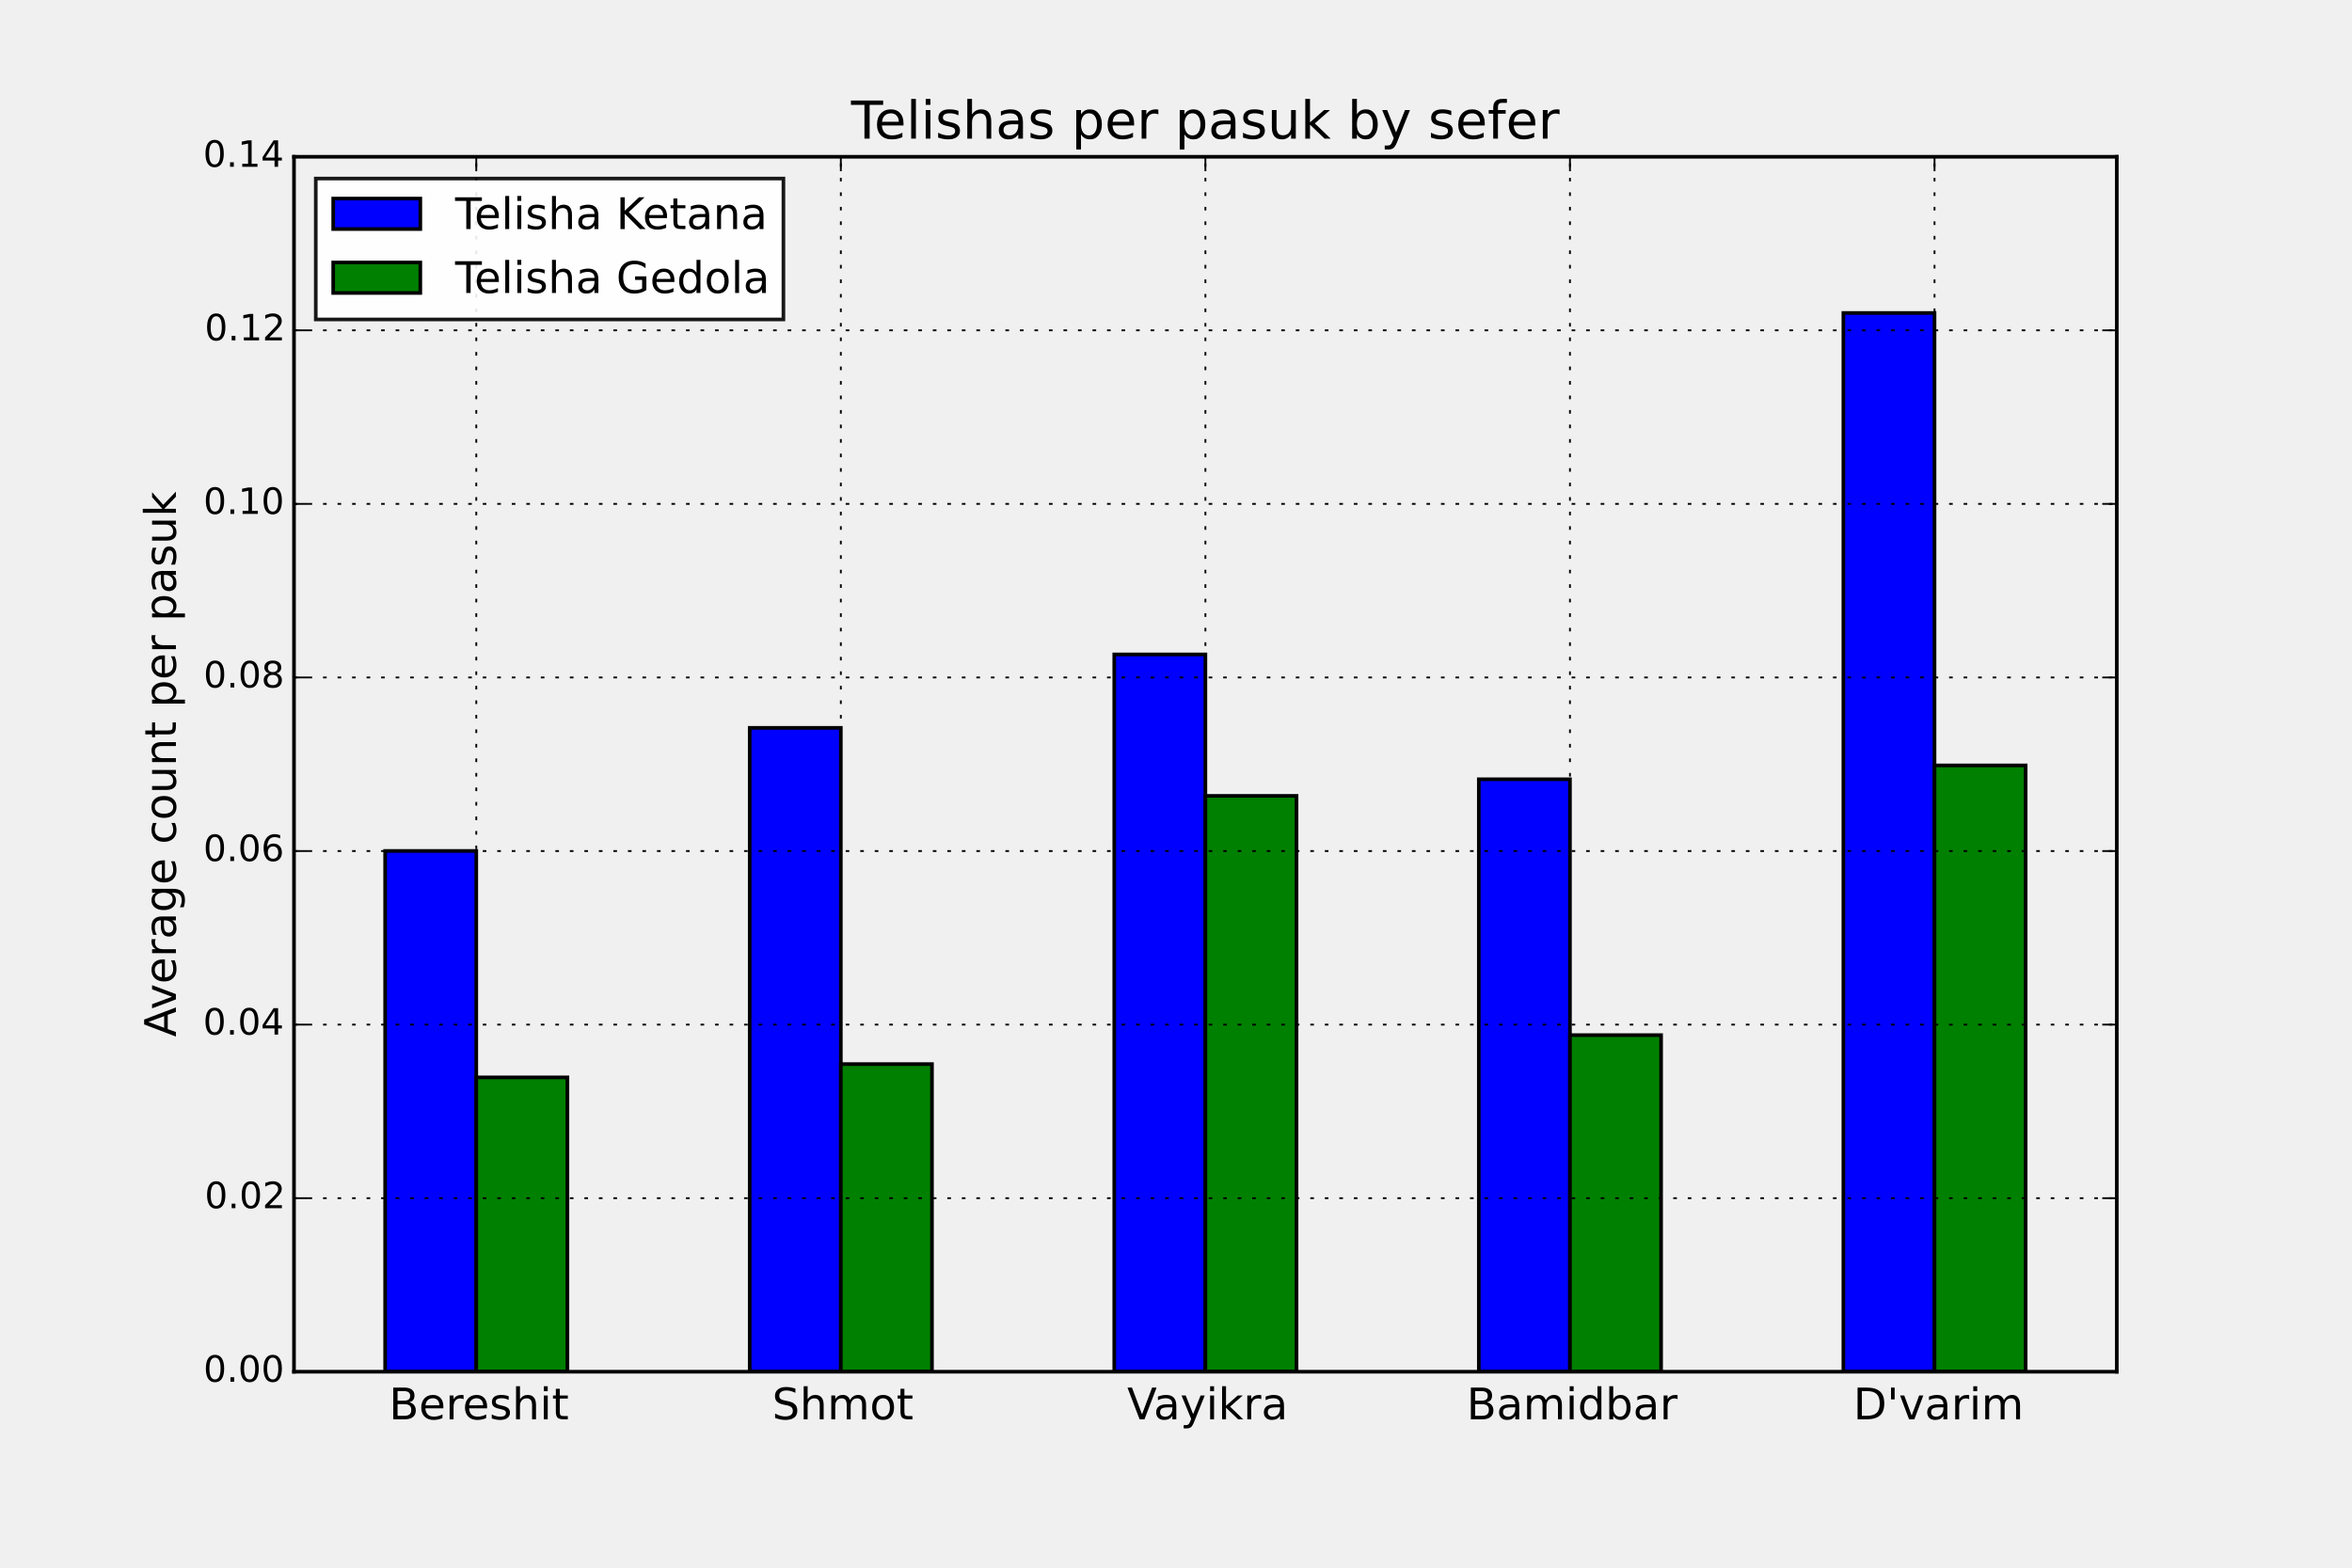
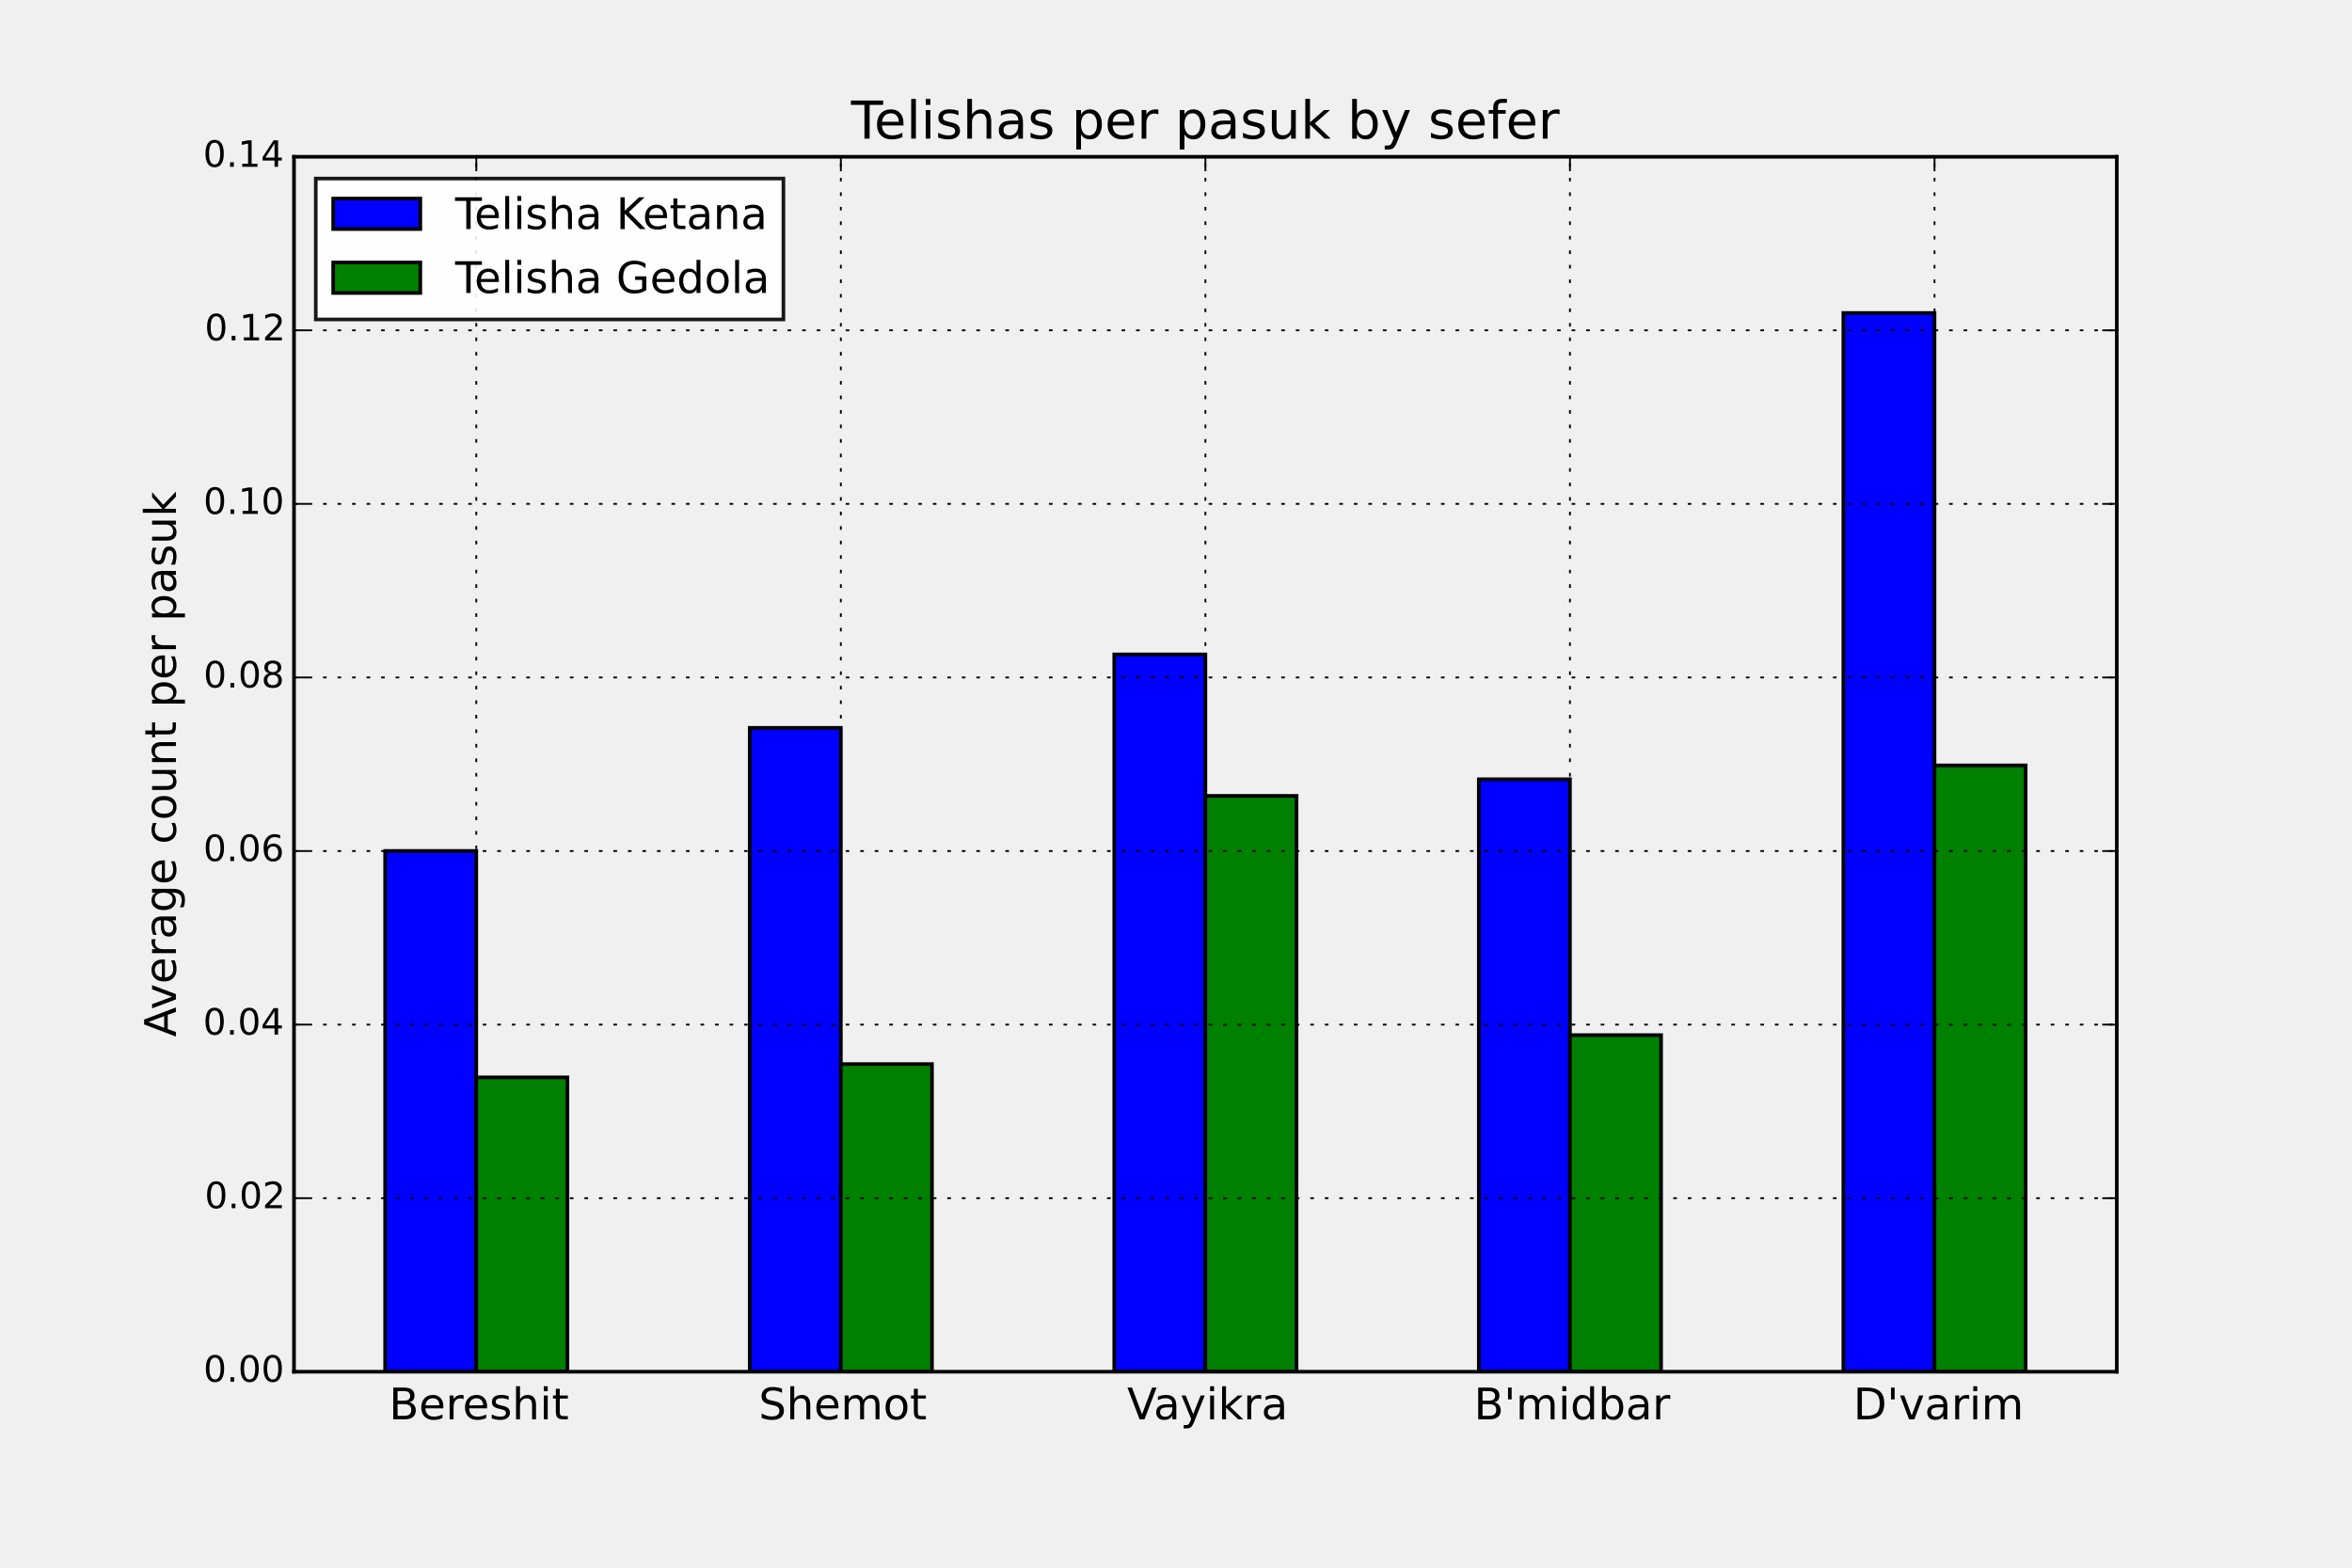
<svg xmlns="http://www.w3.org/2000/svg" xmlns:xlink="http://www.w3.org/1999/xlink" height="432pt" version="1.1" viewBox="0 0 648 432" width="648pt">
  <defs>
    <style type="text/css">
*{stroke-linecap:butt;stroke-linejoin:round;}
  </style>
  </defs>
  <g id="figure_1">
    <g id="patch_1">
      <path d=" M0 432 L648 432 L648 0 L0 0 L0 432" style="fill:none;" />
    </g>
    <g id="axes_1">
      <g id="patch_2">
        <path d=" M81 378 L583.2 378 L583.2 43.2 L81 43.2 L81 378" style="fill:none;" />
      </g>
      <g id="patch_3">
        <path clip-path="url(#p6858f96ca6)" d=" M106.11 378 L131.22 378 L131.22 234.483 L106.11 234.483 z " style="fill:#0000ff;stroke:#000000;stroke-linejoin:miter;" />
      </g>
      <g id="patch_4">
        <path clip-path="url(#p6858f96ca6)" d=" M206.55 378 L231.66 378 L231.66 200.565 L206.55 200.565 z " style="fill:#0000ff;stroke:#000000;stroke-linejoin:miter;" />
      </g>
      <g id="patch_5">
        <path clip-path="url(#p6858f96ca6)" d=" M306.99 378 L332.1 378 L332.1 180.338 L306.99 180.338 z " style="fill:#0000ff;stroke:#000000;stroke-linejoin:miter;" />
      </g>
      <g id="patch_6">
        <path clip-path="url(#p6858f96ca6)" d=" M407.43 378 L432.54 378 L432.54 214.737 L407.43 214.737 z " style="fill:#0000ff;stroke:#000000;stroke-linejoin:miter;" />
      </g>
      <g id="patch_7">
        <path clip-path="url(#p6858f96ca6)" d=" M507.87 378 L532.98 378 L532.98 86.241 L507.87 86.241 z " style="fill:#0000ff;stroke:#000000;stroke-linejoin:miter;" />
      </g>
      <g id="patch_8">
        <path clip-path="url(#p6858f96ca6)" d=" M131.22 378 L156.33 378 L156.33 296.882 L131.22 296.882 z " style="fill:#008000;stroke:#000000;stroke-linejoin:miter;" />
      </g>
      <g id="patch_9">
        <path clip-path="url(#p6858f96ca6)" d=" M231.66 378 L256.77 378 L256.77 293.226 L231.66 293.226 z " style="fill:#008000;stroke:#000000;stroke-linejoin:miter;" />
      </g>
      <g id="patch_10">
        <path clip-path="url(#p6858f96ca6)" d=" M332.1 378 L357.21 378 L357.21 219.314 L332.1 219.314 z " style="fill:#008000;stroke:#000000;stroke-linejoin:miter;" />
      </g>
      <g id="patch_11">
        <path clip-path="url(#p6858f96ca6)" d=" M432.54 378 L457.65 378 L457.65 285.237 L432.54 285.237 z " style="fill:#008000;stroke:#000000;stroke-linejoin:miter;" />
      </g>
      <g id="patch_12">
        <path clip-path="url(#p6858f96ca6)" d=" M532.98 378 L558.09 378 L558.09 210.924 L532.98 210.924 z " style="fill:#008000;stroke:#000000;stroke-linejoin:miter;" />
      </g>
      <g id="patch_13">
        <path d=" M81 43.2 L583.2 43.2" style="fill:none;stroke:#000000;stroke-linecap:square;stroke-linejoin:miter;" />
      </g>
      <g id="patch_14">
        <path d=" M583.2 378 L583.2 43.2" style="fill:none;stroke:#000000;stroke-linecap:square;stroke-linejoin:miter;" />
      </g>
      <g id="patch_15">
        <path d=" M81 378 L583.2 378" style="fill:none;stroke:#000000;stroke-linecap:square;stroke-linejoin:miter;" />
      </g>
      <g id="patch_16">
        <path d=" M81 378 L81 43.2" style="fill:none;stroke:#000000;stroke-linecap:square;stroke-linejoin:miter;" />
      </g>
      <g id="matplotlib.axis_1">
        <g id="xtick_1">
          <g id="line2d_1">
            <path clip-path="url(#p6858f96ca6)" d=" M131.22 378 L131.22 43.2" style="fill:none;stroke:#000000;stroke-dasharray:1,3;stroke-dashoffset:0.0;stroke-width:0.5;" />
          </g>
          <g id="line2d_2">
            <defs>
              <path d=" M0 0 L0 -4" id="m93b0483c22" style="stroke:#000000;stroke-width:0.5;" />
            </defs>
            <g>
              <use style="stroke:#000000;stroke-width:0.5;" x="131.22" xlink:href="#m93b0483c22" y="378.0" />
            </g>
          </g>
          <g id="line2d_3">
            <defs>
              <path d=" M0 0 L0 4" id="m741efc42ff" style="stroke:#000000;stroke-width:0.5;" />
            </defs>
            <g>
              <use style="stroke:#000000;stroke-width:0.5;" x="131.22" xlink:href="#m741efc42ff" y="43.2" />
            </g>
          </g>
          <g id="text_1">
            <defs>
              <path d=" M9.422 54.688 L18.406 54.688 L18.406 0 L9.422 0 z  M9.422 75.984 L18.406 75.984 L18.406 64.594 L9.422 64.594 z " id="BitstreamVeraSans-Roman-69" />
              <path d=" M54.891 33.016 L54.891 0 L45.906 0 L45.906 32.719 Q45.906 40.484 42.875 44.328 Q39.844 48.188 33.797 48.188 Q26.516 48.188 22.312 43.547 Q18.109 38.922 18.109 30.906 L18.109 0 L9.078 0 L9.078 75.984 L18.109 75.984 L18.109 46.188 Q21.344 51.125 25.703 53.562 Q30.078 56 35.797 56 Q45.219 56 50.047 50.172 Q54.891 44.344 54.891 33.016" id="BitstreamVeraSans-Roman-68" />
              <path d=" M56.203 29.594 L56.203 25.203 L14.891 25.203 Q15.484 15.922 20.484 11.062 Q25.484 6.203 34.422 6.203 Q39.594 6.203 44.453 7.469 Q49.312 8.734 54.109 11.281 L54.109 2.781 Q49.266 0.734 44.188 -0.344 Q39.109 -1.422 33.891 -1.422 Q20.797 -1.422 13.156 6.188 Q5.516 13.812 5.516 26.812 Q5.516 40.234 12.766 48.109 Q20.016 56 32.328 56 Q43.359 56 49.781 48.891 Q56.203 41.797 56.203 29.594 M47.219 32.234 Q47.125 39.594 43.094 43.984 Q39.062 48.391 32.422 48.391 Q24.906 48.391 20.391 44.141 Q15.875 39.891 15.188 32.172 z " id="BitstreamVeraSans-Roman-65" />
              <path d=" M18.312 70.219 L18.312 54.688 L36.812 54.688 L36.812 47.703 L18.312 47.703 L18.312 18.016 Q18.312 11.328 20.141 9.422 Q21.969 7.516 27.594 7.516 L36.812 7.516 L36.812 0 L27.594 0 Q17.188 0 13.234 3.875 Q9.281 7.766 9.281 18.016 L9.281 47.703 L2.688 47.703 L2.688 54.688 L9.281 54.688 L9.281 70.219 z " id="BitstreamVeraSans-Roman-74" />
              <path d=" M41.109 46.297 Q39.594 47.172 37.812 47.578 Q36.031 48 33.891 48 Q26.266 48 22.188 43.047 Q18.109 38.094 18.109 28.812 L18.109 0 L9.078 0 L9.078 54.688 L18.109 54.688 L18.109 46.188 Q20.953 51.172 25.484 53.578 Q30.031 56 36.531 56 Q37.453 56 38.578 55.875 Q39.703 55.766 41.062 55.516 z " id="BitstreamVeraSans-Roman-72" />
              <path d=" M44.281 53.078 L44.281 44.578 Q40.484 46.531 36.375 47.5 Q32.281 48.484 27.875 48.484 Q21.188 48.484 17.844 46.438 Q14.5 44.391 14.5 40.281 Q14.5 37.156 16.891 35.375 Q19.281 33.594 26.516 31.984 L29.594 31.297 Q39.156 29.25 43.188 25.516 Q47.219 21.781 47.219 15.094 Q47.219 7.469 41.188 3.016 Q35.156 -1.422 24.609 -1.422 Q20.219 -1.422 15.453 -0.562 Q10.688 0.297 5.422 2 L5.422 11.281 Q10.406 8.688 15.234 7.391 Q20.062 6.109 24.812 6.109 Q31.156 6.109 34.562 8.281 Q37.984 10.453 37.984 14.406 Q37.984 18.062 35.516 20.016 Q33.062 21.969 24.703 23.781 L21.578 24.516 Q13.234 26.266 9.516 29.906 Q5.812 33.547 5.812 39.891 Q5.812 47.609 11.281 51.797 Q16.75 56 26.812 56 Q31.781 56 36.172 55.266 Q40.578 54.547 44.281 53.078" id="BitstreamVeraSans-Roman-73" />
              <path d=" M19.672 34.812 L19.672 8.109 L35.5 8.109 Q43.453 8.109 47.281 11.406 Q51.125 14.703 51.125 21.484 Q51.125 28.328 47.281 31.562 Q43.453 34.812 35.5 34.812 z  M19.672 64.797 L19.672 42.828 L34.281 42.828 Q41.5 42.828 45.031 45.531 Q48.578 48.25 48.578 53.812 Q48.578 59.328 45.031 62.062 Q41.5 64.797 34.281 64.797 z  M9.812 72.906 L35.016 72.906 Q46.297 72.906 52.391 68.219 Q58.5 63.531 58.5 54.891 Q58.5 48.188 55.375 44.234 Q52.25 40.281 46.188 39.312 Q53.469 37.75 57.5 32.781 Q61.531 27.828 61.531 20.406 Q61.531 10.641 54.891 5.312 Q48.25 0 35.984 0 L9.812 0 z " id="BitstreamVeraSans-Roman-42" />
            </defs>
            <g transform="translate(107.1731 391.1181)scale(0.12 -0.12)">
              <use xlink:href="#BitstreamVeraSans-Roman-42" />
              <use x="68.604" xlink:href="#BitstreamVeraSans-Roman-65" />
              <use x="130.127" xlink:href="#BitstreamVeraSans-Roman-72" />
              <use x="168.99" xlink:href="#BitstreamVeraSans-Roman-65" />
              <use x="230.514" xlink:href="#BitstreamVeraSans-Roman-73" />
              <use x="282.613" xlink:href="#BitstreamVeraSans-Roman-68" />
              <use x="345.992" xlink:href="#BitstreamVeraSans-Roman-69" />
              <use x="373.775" xlink:href="#BitstreamVeraSans-Roman-74" />
            </g>
          </g>
        </g>
        <g id="xtick_2">
          <g id="line2d_4">
            <path clip-path="url(#p6858f96ca6)" d=" M231.66 378 L231.66 43.2" style="fill:none;stroke:#000000;stroke-dasharray:1,3;stroke-dashoffset:0.0;stroke-width:0.5;" />
          </g>
          <g id="line2d_5">
            <g>
              <use style="stroke:#000000;stroke-width:0.5;" x="231.66" xlink:href="#m93b0483c22" y="378.0" />
            </g>
          </g>
          <g id="line2d_6">
            <g>
              <use style="stroke:#000000;stroke-width:0.5;" x="231.66" xlink:href="#m741efc42ff" y="43.2" />
            </g>
          </g>
          <g id="text_2">
            <defs>
              <path d=" M52 44.188 Q55.375 50.25 60.062 53.125 Q64.75 56 71.094 56 Q79.641 56 84.281 50.016 Q88.922 44.047 88.922 33.016 L88.922 0 L79.891 0 L79.891 32.719 Q79.891 40.578 77.094 44.375 Q74.312 48.188 68.609 48.188 Q61.625 48.188 57.562 43.547 Q53.516 38.922 53.516 30.906 L53.516 0 L44.484 0 L44.484 32.719 Q44.484 40.625 41.703 44.406 Q38.922 48.188 33.109 48.188 Q26.219 48.188 22.156 43.531 Q18.109 38.875 18.109 30.906 L18.109 0 L9.078 0 L9.078 54.688 L18.109 54.688 L18.109 46.188 Q21.188 51.219 25.484 53.609 Q29.781 56 35.688 56 Q41.656 56 45.828 52.969 Q50 49.953 52 44.188" id="BitstreamVeraSans-Roman-6d" />
              <path d=" M53.516 70.516 L53.516 60.891 Q47.906 63.578 42.922 64.891 Q37.938 66.219 33.297 66.219 Q25.25 66.219 20.875 63.094 Q16.5 59.969 16.5 54.203 Q16.5 49.359 19.406 46.891 Q22.312 44.438 30.422 42.922 L36.375 41.703 Q47.406 39.594 52.656 34.297 Q57.906 29 57.906 20.125 Q57.906 9.516 50.797 4.047 Q43.703 -1.422 29.984 -1.422 Q24.812 -1.422 18.969 -0.25 Q13.141 0.922 6.891 3.219 L6.891 13.375 Q12.891 10.016 18.656 8.297 Q24.422 6.594 29.984 6.594 Q38.422 6.594 43.016 9.906 Q47.609 13.234 47.609 19.391 Q47.609 24.75 44.312 27.781 Q41.016 30.812 33.5 32.328 L27.484 33.5 Q16.453 35.688 11.516 40.375 Q6.594 45.062 6.594 53.422 Q6.594 63.094 13.406 68.656 Q20.219 74.219 32.172 74.219 Q37.312 74.219 42.625 73.281 Q47.953 72.359 53.516 70.516" id="BitstreamVeraSans-Roman-53" />
              <path d=" M30.609 48.391 Q23.391 48.391 19.188 42.75 Q14.984 37.109 14.984 27.297 Q14.984 17.484 19.156 11.844 Q23.344 6.203 30.609 6.203 Q37.797 6.203 41.984 11.859 Q46.188 17.531 46.188 27.297 Q46.188 37.016 41.984 42.703 Q37.797 48.391 30.609 48.391 M30.609 56 Q42.328 56 49.016 48.375 Q55.719 40.766 55.719 27.297 Q55.719 13.875 49.016 6.219 Q42.328 -1.422 30.609 -1.422 Q18.844 -1.422 12.172 6.219 Q5.516 13.875 5.516 27.297 Q5.516 40.766 12.172 48.375 Q18.844 56 30.609 56" id="BitstreamVeraSans-Roman-6f" />
            </defs>
-             <g transform="translate(212.7197 391.1181)scale(0.12 -0.12)">
+             <g transform="translate(209.0278 391.1181)scale(0.12 -0.12)">
              <use xlink:href="#BitstreamVeraSans-Roman-53" />
              <use x="63.477" xlink:href="#BitstreamVeraSans-Roman-68" />
-               <use x="126.855" xlink:href="#BitstreamVeraSans-Roman-6d" />
-               <use x="224.268" xlink:href="#BitstreamVeraSans-Roman-6f" />
-               <use x="285.449" xlink:href="#BitstreamVeraSans-Roman-74" />
+               <use x="126.855" xlink:href="#BitstreamVeraSans-Roman-65" />
+               <use x="188.379" xlink:href="#BitstreamVeraSans-Roman-6d" />
+               <use x="285.791" xlink:href="#BitstreamVeraSans-Roman-6f" />
+               <use x="346.973" xlink:href="#BitstreamVeraSans-Roman-74" />
            </g>
          </g>
        </g>
        <g id="xtick_3">
          <g id="line2d_7">
            <path clip-path="url(#p6858f96ca6)" d=" M332.1 378 L332.1 43.2" style="fill:none;stroke:#000000;stroke-dasharray:1,3;stroke-dashoffset:0.0;stroke-width:0.5;" />
          </g>
          <g id="line2d_8">
            <g>
              <use style="stroke:#000000;stroke-width:0.5;" x="332.1" xlink:href="#m93b0483c22" y="378.0" />
            </g>
          </g>
          <g id="line2d_9">
            <g>
              <use style="stroke:#000000;stroke-width:0.5;" x="332.1" xlink:href="#m741efc42ff" y="43.2" />
            </g>
          </g>
          <g id="text_3">
            <defs>
              <path d=" M9.078 75.984 L18.109 75.984 L18.109 31.109 L44.922 54.688 L56.391 54.688 L27.391 29.109 L57.625 0 L45.906 0 L18.109 26.703 L18.109 0 L9.078 0 z " id="BitstreamVeraSans-Roman-6b" />
              <path d=" M34.281 27.484 Q23.391 27.484 19.188 25 Q14.984 22.516 14.984 16.5 Q14.984 11.719 18.141 8.906 Q21.297 6.109 26.703 6.109 Q34.188 6.109 38.703 11.406 Q43.219 16.703 43.219 25.484 L43.219 27.484 z  M52.203 31.203 L52.203 0 L43.219 0 L43.219 8.297 Q40.141 3.328 35.547 0.953 Q30.953 -1.422 24.312 -1.422 Q15.922 -1.422 10.953 3.297 Q6 8.016 6 15.922 Q6 25.141 12.172 29.828 Q18.359 34.516 30.609 34.516 L43.219 34.516 L43.219 35.406 Q43.219 41.609 39.141 45 Q35.062 48.391 27.688 48.391 Q23 48.391 18.547 47.266 Q14.109 46.141 10.016 43.891 L10.016 52.203 Q14.938 54.109 19.578 55.047 Q24.219 56 28.609 56 Q40.484 56 46.344 49.844 Q52.203 43.703 52.203 31.203" id="BitstreamVeraSans-Roman-61" />
              <path d=" M28.609 0 L0.781 72.906 L11.078 72.906 L34.188 11.531 L57.328 72.906 L67.578 72.906 L39.797 0 z " id="BitstreamVeraSans-Roman-56" />
              <path d=" M32.172 -5.078 Q28.375 -14.844 24.75 -17.812 Q21.141 -20.797 15.094 -20.797 L7.906 -20.797 L7.906 -13.281 L13.188 -13.281 Q16.891 -13.281 18.938 -11.516 Q21 -9.766 23.484 -3.219 L25.094 0.875 L2.984 54.688 L12.5 54.688 L29.594 11.922 L46.688 54.688 L56.203 54.688 z " id="BitstreamVeraSans-Roman-79" />
            </defs>
            <g transform="translate(310.5394 391.1181)scale(0.12 -0.12)">
              <use xlink:href="#BitstreamVeraSans-Roman-56" />
              <use x="60.658" xlink:href="#BitstreamVeraSans-Roman-61" />
              <use x="121.938" xlink:href="#BitstreamVeraSans-Roman-79" />
              <use x="181.117" xlink:href="#BitstreamVeraSans-Roman-69" />
              <use x="208.9" xlink:href="#BitstreamVeraSans-Roman-6b" />
              <use x="266.811" xlink:href="#BitstreamVeraSans-Roman-72" />
              <use x="307.924" xlink:href="#BitstreamVeraSans-Roman-61" />
            </g>
          </g>
        </g>
        <g id="xtick_4">
          <g id="line2d_10">
            <path clip-path="url(#p6858f96ca6)" d=" M432.54 378 L432.54 43.2" style="fill:none;stroke:#000000;stroke-dasharray:1,3;stroke-dashoffset:0.0;stroke-width:0.5;" />
          </g>
          <g id="line2d_11">
            <g>
              <use style="stroke:#000000;stroke-width:0.5;" x="432.54" xlink:href="#m93b0483c22" y="378.0" />
            </g>
          </g>
          <g id="line2d_12">
            <g>
              <use style="stroke:#000000;stroke-width:0.5;" x="432.54" xlink:href="#m741efc42ff" y="43.2" />
            </g>
          </g>
          <g id="text_4">
            <defs>
              <path d=" M45.406 46.391 L45.406 75.984 L54.391 75.984 L54.391 0 L45.406 0 L45.406 8.203 Q42.578 3.328 38.25 0.953 Q33.938 -1.422 27.875 -1.422 Q17.969 -1.422 11.734 6.484 Q5.516 14.406 5.516 27.297 Q5.516 40.188 11.734 48.094 Q17.969 56 27.875 56 Q33.938 56 38.25 53.625 Q42.578 51.266 45.406 46.391 M14.797 27.297 Q14.797 17.391 18.875 11.75 Q22.953 6.109 30.078 6.109 Q37.203 6.109 41.297 11.75 Q45.406 17.391 45.406 27.297 Q45.406 37.203 41.297 42.844 Q37.203 48.484 30.078 48.484 Q22.953 48.484 18.875 42.844 Q14.797 37.203 14.797 27.297" id="BitstreamVeraSans-Roman-64" />
+               <path d=" M17.922 72.906 L17.922 45.797 L9.625 45.797 L9.625 72.906 z " id="BitstreamVeraSans-Roman-27" />
              <path d=" M48.688 27.297 Q48.688 37.203 44.609 42.844 Q40.531 48.484 33.406 48.484 Q26.266 48.484 22.188 42.844 Q18.109 37.203 18.109 27.297 Q18.109 17.391 22.188 11.75 Q26.266 6.109 33.406 6.109 Q40.531 6.109 44.609 11.75 Q48.688 17.391 48.688 27.297 M18.109 46.391 Q20.953 51.266 25.266 53.625 Q29.594 56 35.594 56 Q45.562 56 51.781 48.094 Q58.016 40.188 58.016 27.297 Q58.016 14.406 51.781 6.484 Q45.562 -1.422 35.594 -1.422 Q29.594 -1.422 25.266 0.953 Q20.953 3.328 18.109 8.203 L18.109 0 L9.078 0 L9.078 75.984 L18.109 75.984 z " id="BitstreamVeraSans-Roman-62" />
            </defs>
-             <g transform="translate(404.0625 391.1181)scale(0.12 -0.12)">
+             <g transform="translate(406.0903 391.1181)scale(0.12 -0.12)">
              <use xlink:href="#BitstreamVeraSans-Roman-42" />
-               <use x="68.604" xlink:href="#BitstreamVeraSans-Roman-61" />
-               <use x="129.883" xlink:href="#BitstreamVeraSans-Roman-6d" />
-               <use x="227.295" xlink:href="#BitstreamVeraSans-Roman-69" />
-               <use x="255.078" xlink:href="#BitstreamVeraSans-Roman-64" />
-               <use x="318.555" xlink:href="#BitstreamVeraSans-Roman-62" />
-               <use x="382.031" xlink:href="#BitstreamVeraSans-Roman-61" />
-               <use x="443.311" xlink:href="#BitstreamVeraSans-Roman-72" />
+               <use x="68.604" xlink:href="#BitstreamVeraSans-Roman-27" />
+               <use x="96.094" xlink:href="#BitstreamVeraSans-Roman-6d" />
+               <use x="193.506" xlink:href="#BitstreamVeraSans-Roman-69" />
+               <use x="221.289" xlink:href="#BitstreamVeraSans-Roman-64" />
+               <use x="284.766" xlink:href="#BitstreamVeraSans-Roman-62" />
+               <use x="348.242" xlink:href="#BitstreamVeraSans-Roman-61" />
+               <use x="409.521" xlink:href="#BitstreamVeraSans-Roman-72" />
            </g>
          </g>
        </g>
        <g id="xtick_5">
          <g id="line2d_13">
            <path clip-path="url(#p6858f96ca6)" d=" M532.98 378 L532.98 43.2" style="fill:none;stroke:#000000;stroke-dasharray:1,3;stroke-dashoffset:0.0;stroke-width:0.5;" />
          </g>
          <g id="line2d_14">
            <g>
              <use style="stroke:#000000;stroke-width:0.5;" x="532.98" xlink:href="#m93b0483c22" y="378.0" />
            </g>
          </g>
          <g id="line2d_15">
            <g>
              <use style="stroke:#000000;stroke-width:0.5;" x="532.98" xlink:href="#m741efc42ff" y="43.2" />
            </g>
          </g>
          <g id="text_5">
            <defs>
              <path d=" M2.984 54.688 L12.5 54.688 L29.594 8.797 L46.688 54.688 L56.203 54.688 L35.688 0 L23.484 0 z " id="BitstreamVeraSans-Roman-76" />
              <path d=" M19.672 64.797 L19.672 8.109 L31.594 8.109 Q46.688 8.109 53.688 14.938 Q60.688 21.781 60.688 36.531 Q60.688 51.172 53.688 57.984 Q46.688 64.797 31.594 64.797 z  M9.812 72.906 L30.078 72.906 Q51.266 72.906 61.172 64.094 Q71.094 55.281 71.094 36.531 Q71.094 17.672 61.125 8.828 Q51.172 0 30.078 0 L9.812 0 z " id="BitstreamVeraSans-Roman-44" />
-               <path d=" M17.922 72.906 L17.922 45.797 L9.625 45.797 L9.625 72.906 z " id="BitstreamVeraSans-Roman-27" />
            </defs>
            <g transform="translate(510.6028 391.1181)scale(0.12 -0.12)">
              <use xlink:href="#BitstreamVeraSans-Roman-44" />
              <use x="77.002" xlink:href="#BitstreamVeraSans-Roman-27" />
              <use x="104.492" xlink:href="#BitstreamVeraSans-Roman-76" />
              <use x="163.672" xlink:href="#BitstreamVeraSans-Roman-61" />
              <use x="224.951" xlink:href="#BitstreamVeraSans-Roman-72" />
              <use x="266.064" xlink:href="#BitstreamVeraSans-Roman-69" />
              <use x="293.848" xlink:href="#BitstreamVeraSans-Roman-6d" />
            </g>
          </g>
        </g>
      </g>
      <g id="matplotlib.axis_2">
        <g id="ytick_1">
          <g id="line2d_16">
            <path clip-path="url(#p6858f96ca6)" d=" M81 378 L583.2 378" style="fill:none;stroke:#000000;stroke-dasharray:1,3;stroke-dashoffset:0.0;stroke-width:0.5;" />
          </g>
          <g id="line2d_17">
            <defs>
              <path d=" M0 0 L4 0" id="m728421d6d4" style="stroke:#000000;stroke-width:0.5;" />
            </defs>
            <g>
              <use style="stroke:#000000;stroke-width:0.5;" x="81.0" xlink:href="#m728421d6d4" y="378.0" />
            </g>
          </g>
          <g id="line2d_18">
            <defs>
              <path d=" M0 0 L-4 0" id="mcb0005524f" style="stroke:#000000;stroke-width:0.5;" />
            </defs>
            <g>
              <use style="stroke:#000000;stroke-width:0.5;" x="583.2" xlink:href="#mcb0005524f" y="378.0" />
            </g>
          </g>
          <g id="text_6">
            <defs>
              <path d=" M31.781 66.406 Q24.172 66.406 20.328 58.906 Q16.5 51.422 16.5 36.375 Q16.5 21.391 20.328 13.891 Q24.172 6.391 31.781 6.391 Q39.453 6.391 43.281 13.891 Q47.125 21.391 47.125 36.375 Q47.125 51.422 43.281 58.906 Q39.453 66.406 31.781 66.406 M31.781 74.219 Q44.047 74.219 50.516 64.516 Q56.984 54.828 56.984 36.375 Q56.984 17.969 50.516 8.266 Q44.047 -1.422 31.781 -1.422 Q19.531 -1.422 13.062 8.266 Q6.594 17.969 6.594 36.375 Q6.594 54.828 13.062 64.516 Q19.531 74.219 31.781 74.219" id="BitstreamVeraSans-Roman-30" />
              <path d=" M10.688 12.406 L21 12.406 L21 0 L10.688 0 z " id="BitstreamVeraSans-Roman-2e" />
            </defs>
            <g transform="translate(56.05781 380.7594)scale(0.1 -0.1)">
              <use xlink:href="#BitstreamVeraSans-Roman-30" />
              <use x="63.623" xlink:href="#BitstreamVeraSans-Roman-2e" />
              <use x="95.41" xlink:href="#BitstreamVeraSans-Roman-30" />
              <use x="159.033" xlink:href="#BitstreamVeraSans-Roman-30" />
            </g>
          </g>
        </g>
        <g id="ytick_2">
          <g id="line2d_19">
            <path clip-path="url(#p6858f96ca6)" d=" M81 330.171 L583.2 330.171" style="fill:none;stroke:#000000;stroke-dasharray:1,3;stroke-dashoffset:0.0;stroke-width:0.5;" />
          </g>
          <g id="line2d_20">
            <g>
              <use style="stroke:#000000;stroke-width:0.5;" x="81.0" xlink:href="#m728421d6d4" y="330.171" />
            </g>
          </g>
          <g id="line2d_21">
            <g>
              <use style="stroke:#000000;stroke-width:0.5;" x="583.2" xlink:href="#mcb0005524f" y="330.171" />
            </g>
          </g>
          <g id="text_7">
            <defs>
              <path d=" M19.188 8.297 L53.609 8.297 L53.609 0 L7.328 0 L7.328 8.297 Q12.938 14.109 22.625 23.891 Q32.328 33.688 34.812 36.531 Q39.547 41.844 41.422 45.531 Q43.312 49.219 43.312 52.781 Q43.312 58.594 39.234 62.25 Q35.156 65.922 28.609 65.922 Q23.969 65.922 18.812 64.312 Q13.672 62.703 7.812 59.422 L7.812 69.391 Q13.766 71.781 18.938 73 Q24.125 74.219 28.422 74.219 Q39.75 74.219 46.484 68.547 Q53.219 62.891 53.219 53.422 Q53.219 48.922 51.531 44.891 Q49.859 40.875 45.406 35.406 Q44.188 33.984 37.641 27.219 Q31.109 20.453 19.188 8.297" id="BitstreamVeraSans-Roman-32" />
            </defs>
            <g transform="translate(56.39531 332.9308)scale(0.1 -0.1)">
              <use xlink:href="#BitstreamVeraSans-Roman-30" />
              <use x="63.623" xlink:href="#BitstreamVeraSans-Roman-2e" />
              <use x="95.41" xlink:href="#BitstreamVeraSans-Roman-30" />
              <use x="159.033" xlink:href="#BitstreamVeraSans-Roman-32" />
            </g>
          </g>
        </g>
        <g id="ytick_3">
          <g id="line2d_22">
            <path clip-path="url(#p6858f96ca6)" d=" M81 282.343 L583.2 282.343" style="fill:none;stroke:#000000;stroke-dasharray:1,3;stroke-dashoffset:0.0;stroke-width:0.5;" />
          </g>
          <g id="line2d_23">
            <g>
              <use style="stroke:#000000;stroke-width:0.5;" x="81.0" xlink:href="#m728421d6d4" y="282.343" />
            </g>
          </g>
          <g id="line2d_24">
            <g>
              <use style="stroke:#000000;stroke-width:0.5;" x="583.2" xlink:href="#mcb0005524f" y="282.343" />
            </g>
          </g>
          <g id="text_8">
            <defs>
              <path d=" M37.797 64.312 L12.891 25.391 L37.797 25.391 z  M35.203 72.906 L47.609 72.906 L47.609 25.391 L58.016 25.391 L58.016 17.188 L47.609 17.188 L47.609 0 L37.797 0 L37.797 17.188 L4.891 17.188 L4.891 26.703 z " id="BitstreamVeraSans-Roman-34" />
            </defs>
            <g transform="translate(55.95469 285.1022)scale(0.1 -0.1)">
              <use xlink:href="#BitstreamVeraSans-Roman-30" />
              <use x="63.623" xlink:href="#BitstreamVeraSans-Roman-2e" />
              <use x="95.41" xlink:href="#BitstreamVeraSans-Roman-30" />
              <use x="159.033" xlink:href="#BitstreamVeraSans-Roman-34" />
            </g>
          </g>
        </g>
        <g id="ytick_4">
          <g id="line2d_25">
            <path clip-path="url(#p6858f96ca6)" d=" M81 234.514 L583.2 234.514" style="fill:none;stroke:#000000;stroke-dasharray:1,3;stroke-dashoffset:0.0;stroke-width:0.5;" />
          </g>
          <g id="line2d_26">
            <g>
              <use style="stroke:#000000;stroke-width:0.5;" x="81.0" xlink:href="#m728421d6d4" y="234.514" />
            </g>
          </g>
          <g id="line2d_27">
            <g>
              <use style="stroke:#000000;stroke-width:0.5;" x="583.2" xlink:href="#mcb0005524f" y="234.514" />
            </g>
          </g>
          <g id="text_9">
            <defs>
              <path d=" M33.016 40.375 Q26.375 40.375 22.484 35.828 Q18.609 31.297 18.609 23.391 Q18.609 15.531 22.484 10.953 Q26.375 6.391 33.016 6.391 Q39.656 6.391 43.531 10.953 Q47.406 15.531 47.406 23.391 Q47.406 31.297 43.531 35.828 Q39.656 40.375 33.016 40.375 M52.594 71.297 L52.594 62.312 Q48.875 64.062 45.094 64.984 Q41.312 65.922 37.594 65.922 Q27.828 65.922 22.672 59.328 Q17.531 52.734 16.797 39.406 Q19.672 43.656 24.016 45.922 Q28.375 48.188 33.594 48.188 Q44.578 48.188 50.953 41.516 Q57.328 34.859 57.328 23.391 Q57.328 12.156 50.688 5.359 Q44.047 -1.422 33.016 -1.422 Q20.359 -1.422 13.672 8.266 Q6.984 17.969 6.984 36.375 Q6.984 53.656 15.188 63.938 Q23.391 74.219 37.203 74.219 Q40.922 74.219 44.703 73.484 Q48.484 72.75 52.594 71.297" id="BitstreamVeraSans-Roman-36" />
            </defs>
            <g transform="translate(56.02344 237.2737)scale(0.1 -0.1)">
              <use xlink:href="#BitstreamVeraSans-Roman-30" />
              <use x="63.623" xlink:href="#BitstreamVeraSans-Roman-2e" />
              <use x="95.41" xlink:href="#BitstreamVeraSans-Roman-30" />
              <use x="159.033" xlink:href="#BitstreamVeraSans-Roman-36" />
            </g>
          </g>
        </g>
        <g id="ytick_5">
          <g id="line2d_28">
            <path clip-path="url(#p6858f96ca6)" d=" M81 186.686 L583.2 186.686" style="fill:none;stroke:#000000;stroke-dasharray:1,3;stroke-dashoffset:0.0;stroke-width:0.5;" />
          </g>
          <g id="line2d_29">
            <g>
              <use style="stroke:#000000;stroke-width:0.5;" x="81.0" xlink:href="#m728421d6d4" y="186.686" />
            </g>
          </g>
          <g id="line2d_30">
            <g>
              <use style="stroke:#000000;stroke-width:0.5;" x="583.2" xlink:href="#mcb0005524f" y="186.686" />
            </g>
          </g>
          <g id="text_10">
            <defs>
              <path d=" M31.781 34.625 Q24.75 34.625 20.719 30.859 Q16.703 27.094 16.703 20.516 Q16.703 13.922 20.719 10.156 Q24.75 6.391 31.781 6.391 Q38.812 6.391 42.859 10.172 Q46.922 13.969 46.922 20.516 Q46.922 27.094 42.891 30.859 Q38.875 34.625 31.781 34.625 M21.922 38.812 Q15.578 40.375 12.031 44.719 Q8.5 49.078 8.5 55.328 Q8.5 64.062 14.719 69.141 Q20.953 74.219 31.781 74.219 Q42.672 74.219 48.875 69.141 Q55.078 64.062 55.078 55.328 Q55.078 49.078 51.531 44.719 Q48 40.375 41.703 38.812 Q48.828 37.156 52.797 32.312 Q56.781 27.484 56.781 20.516 Q56.781 9.906 50.312 4.234 Q43.844 -1.422 31.781 -1.422 Q19.734 -1.422 13.25 4.234 Q6.781 9.906 6.781 20.516 Q6.781 27.484 10.781 32.312 Q14.797 37.156 21.922 38.812 M18.312 54.391 Q18.312 48.734 21.844 45.562 Q25.391 42.391 31.781 42.391 Q38.141 42.391 41.719 45.562 Q45.312 48.734 45.312 54.391 Q45.312 60.062 41.719 63.234 Q38.141 66.406 31.781 66.406 Q25.391 66.406 21.844 63.234 Q18.312 60.062 18.312 54.391" id="BitstreamVeraSans-Roman-38" />
            </defs>
            <g transform="translate(56.07812 189.4451)scale(0.1 -0.1)">
              <use xlink:href="#BitstreamVeraSans-Roman-30" />
              <use x="63.623" xlink:href="#BitstreamVeraSans-Roman-2e" />
              <use x="95.41" xlink:href="#BitstreamVeraSans-Roman-30" />
              <use x="159.033" xlink:href="#BitstreamVeraSans-Roman-38" />
            </g>
          </g>
        </g>
        <g id="ytick_6">
          <g id="line2d_31">
            <path clip-path="url(#p6858f96ca6)" d=" M81 138.857 L583.2 138.857" style="fill:none;stroke:#000000;stroke-dasharray:1,3;stroke-dashoffset:0.0;stroke-width:0.5;" />
          </g>
          <g id="line2d_32">
            <g>
              <use style="stroke:#000000;stroke-width:0.5;" x="81.0" xlink:href="#m728421d6d4" y="138.857" />
            </g>
          </g>
          <g id="line2d_33">
            <g>
              <use style="stroke:#000000;stroke-width:0.5;" x="583.2" xlink:href="#mcb0005524f" y="138.857" />
            </g>
          </g>
          <g id="text_11">
            <defs>
              <path d=" M12.406 8.297 L28.516 8.297 L28.516 63.922 L10.984 60.406 L10.984 69.391 L28.422 72.906 L38.281 72.906 L38.281 8.297 L54.391 8.297 L54.391 0 L12.406 0 z " id="BitstreamVeraSans-Roman-31" />
            </defs>
            <g transform="translate(56.05781 141.6165)scale(0.1 -0.1)">
              <use xlink:href="#BitstreamVeraSans-Roman-30" />
              <use x="63.623" xlink:href="#BitstreamVeraSans-Roman-2e" />
              <use x="95.41" xlink:href="#BitstreamVeraSans-Roman-31" />
              <use x="159.033" xlink:href="#BitstreamVeraSans-Roman-30" />
            </g>
          </g>
        </g>
        <g id="ytick_7">
          <g id="line2d_34">
            <path clip-path="url(#p6858f96ca6)" d=" M81 91.029 L583.2 91.029" style="fill:none;stroke:#000000;stroke-dasharray:1,3;stroke-dashoffset:0.0;stroke-width:0.5;" />
          </g>
          <g id="line2d_35">
            <g>
              <use style="stroke:#000000;stroke-width:0.5;" x="81.0" xlink:href="#m728421d6d4" y="91.029" />
            </g>
          </g>
          <g id="line2d_36">
            <g>
              <use style="stroke:#000000;stroke-width:0.5;" x="583.2" xlink:href="#mcb0005524f" y="91.029" />
            </g>
          </g>
          <g id="text_12">
            <g transform="translate(56.39531 93.78795)scale(0.1 -0.1)">
              <use xlink:href="#BitstreamVeraSans-Roman-30" />
              <use x="63.623" xlink:href="#BitstreamVeraSans-Roman-2e" />
              <use x="95.41" xlink:href="#BitstreamVeraSans-Roman-31" />
              <use x="159.033" xlink:href="#BitstreamVeraSans-Roman-32" />
            </g>
          </g>
        </g>
        <g id="ytick_8">
          <g id="line2d_37">
            <path clip-path="url(#p6858f96ca6)" d=" M81 43.2 L583.2 43.2" style="fill:none;stroke:#000000;stroke-dasharray:1,3;stroke-dashoffset:0.0;stroke-width:0.5;" />
          </g>
          <g id="line2d_38">
            <g>
              <use style="stroke:#000000;stroke-width:0.5;" x="81.0" xlink:href="#m728421d6d4" y="43.2" />
            </g>
          </g>
          <g id="line2d_39">
            <g>
              <use style="stroke:#000000;stroke-width:0.5;" x="583.2" xlink:href="#mcb0005524f" y="43.2" />
            </g>
          </g>
          <g id="text_13">
            <g transform="translate(55.95469 45.95938)scale(0.1 -0.1)">
              <use xlink:href="#BitstreamVeraSans-Roman-30" />
              <use x="63.623" xlink:href="#BitstreamVeraSans-Roman-2e" />
              <use x="95.41" xlink:href="#BitstreamVeraSans-Roman-31" />
              <use x="159.033" xlink:href="#BitstreamVeraSans-Roman-34" />
            </g>
          </g>
        </g>
        <g id="text_14">
          <defs>
            <path id="BitstreamVeraSans-Roman-20" />
            <path d=" M54.891 33.016 L54.891 0 L45.906 0 L45.906 32.719 Q45.906 40.484 42.875 44.328 Q39.844 48.188 33.797 48.188 Q26.516 48.188 22.312 43.547 Q18.109 38.922 18.109 30.906 L18.109 0 L9.078 0 L9.078 54.688 L18.109 54.688 L18.109 46.188 Q21.344 51.125 25.703 53.562 Q30.078 56 35.797 56 Q45.219 56 50.047 50.172 Q54.891 44.344 54.891 33.016" id="BitstreamVeraSans-Roman-6e" />
            <path d=" M18.109 8.203 L18.109 -20.797 L9.078 -20.797 L9.078 54.688 L18.109 54.688 L18.109 46.391 Q20.953 51.266 25.266 53.625 Q29.594 56 35.594 56 Q45.562 56 51.781 48.094 Q58.016 40.188 58.016 27.297 Q58.016 14.406 51.781 6.484 Q45.562 -1.422 35.594 -1.422 Q29.594 -1.422 25.266 0.953 Q20.953 3.328 18.109 8.203 M48.688 27.297 Q48.688 37.203 44.609 42.844 Q40.531 48.484 33.406 48.484 Q26.266 48.484 22.188 42.844 Q18.109 37.203 18.109 27.297 Q18.109 17.391 22.188 11.75 Q26.266 6.109 33.406 6.109 Q40.531 6.109 44.609 11.75 Q48.688 17.391 48.688 27.297" id="BitstreamVeraSans-Roman-70" />
            <path d=" M34.188 63.188 L20.797 26.906 L47.609 26.906 z  M28.609 72.906 L39.797 72.906 L67.578 0 L57.328 0 L50.688 18.703 L17.828 18.703 L11.188 0 L0.781 0 z " id="BitstreamVeraSans-Roman-41" />
            <path d=" M45.406 27.984 Q45.406 37.75 41.375 43.109 Q37.359 48.484 30.078 48.484 Q22.859 48.484 18.828 43.109 Q14.797 37.75 14.797 27.984 Q14.797 18.266 18.828 12.891 Q22.859 7.516 30.078 7.516 Q37.359 7.516 41.375 12.891 Q45.406 18.266 45.406 27.984 M54.391 6.781 Q54.391 -7.172 48.188 -13.984 Q42 -20.797 29.203 -20.797 Q24.469 -20.797 20.266 -20.094 Q16.062 -19.391 12.109 -17.922 L12.109 -9.188 Q16.062 -11.328 19.922 -12.344 Q23.781 -13.375 27.781 -13.375 Q36.625 -13.375 41.016 -8.766 Q45.406 -4.156 45.406 5.172 L45.406 9.625 Q42.625 4.781 38.281 2.391 Q33.938 0 27.875 0 Q17.828 0 11.672 7.656 Q5.516 15.328 5.516 27.984 Q5.516 40.672 11.672 48.328 Q17.828 56 27.875 56 Q33.938 56 38.281 53.609 Q42.625 51.219 45.406 46.391 L45.406 54.688 L54.391 54.688 z " id="BitstreamVeraSans-Roman-67" />
            <path d=" M8.5 21.578 L8.5 54.688 L17.484 54.688 L17.484 21.922 Q17.484 14.156 20.5 10.266 Q23.531 6.391 29.594 6.391 Q36.859 6.391 41.078 11.031 Q45.312 15.672 45.312 23.688 L45.312 54.688 L54.297 54.688 L54.297 0 L45.312 0 L45.312 8.406 Q42.047 3.422 37.719 1 Q33.406 -1.422 27.688 -1.422 Q18.266 -1.422 13.375 4.438 Q8.5 10.297 8.5 21.578" id="BitstreamVeraSans-Roman-75" />
            <path d=" M48.781 52.594 L48.781 44.188 Q44.969 46.297 41.141 47.344 Q37.312 48.391 33.406 48.391 Q24.656 48.391 19.812 42.844 Q14.984 37.312 14.984 27.297 Q14.984 17.281 19.812 11.734 Q24.656 6.203 33.406 6.203 Q37.312 6.203 41.141 7.25 Q44.969 8.297 48.781 10.406 L48.781 2.094 Q45.016 0.344 40.984 -0.531 Q36.969 -1.422 32.422 -1.422 Q20.062 -1.422 12.781 6.344 Q5.516 14.109 5.516 27.297 Q5.516 40.672 12.859 48.328 Q20.219 56 33.016 56 Q37.156 56 41.109 55.141 Q45.062 54.297 48.781 52.594" id="BitstreamVeraSans-Roman-63" />
          </defs>
          <g transform="translate(48.45906 285.7266)rotate(-90.0)scale(0.12 -0.12)">
            <use xlink:href="#BitstreamVeraSans-Roman-41" />
            <use x="62.533" xlink:href="#BitstreamVeraSans-Roman-76" />
            <use x="121.713" xlink:href="#BitstreamVeraSans-Roman-65" />
            <use x="183.236" xlink:href="#BitstreamVeraSans-Roman-72" />
            <use x="224.35" xlink:href="#BitstreamVeraSans-Roman-61" />
            <use x="285.629" xlink:href="#BitstreamVeraSans-Roman-67" />
            <use x="349.105" xlink:href="#BitstreamVeraSans-Roman-65" />
            <use x="410.629" xlink:href="#BitstreamVeraSans-Roman-20" />
            <use x="442.416" xlink:href="#BitstreamVeraSans-Roman-63" />
            <use x="497.396" xlink:href="#BitstreamVeraSans-Roman-6f" />
            <use x="558.578" xlink:href="#BitstreamVeraSans-Roman-75" />
            <use x="621.957" xlink:href="#BitstreamVeraSans-Roman-6e" />
            <use x="685.336" xlink:href="#BitstreamVeraSans-Roman-74" />
            <use x="724.545" xlink:href="#BitstreamVeraSans-Roman-20" />
            <use x="756.332" xlink:href="#BitstreamVeraSans-Roman-70" />
            <use x="819.809" xlink:href="#BitstreamVeraSans-Roman-65" />
            <use x="881.332" xlink:href="#BitstreamVeraSans-Roman-72" />
            <use x="922.445" xlink:href="#BitstreamVeraSans-Roman-20" />
            <use x="954.232" xlink:href="#BitstreamVeraSans-Roman-70" />
            <use x="1017.709" xlink:href="#BitstreamVeraSans-Roman-61" />
            <use x="1078.988" xlink:href="#BitstreamVeraSans-Roman-73" />
            <use x="1131.088" xlink:href="#BitstreamVeraSans-Roman-75" />
            <use x="1194.467" xlink:href="#BitstreamVeraSans-Roman-6b" />
          </g>
        </g>
      </g>
      <g id="text_15">
        <defs>
          <path d=" M37.109 75.984 L37.109 68.5 L28.516 68.5 Q23.688 68.5 21.797 66.547 Q19.922 64.594 19.922 59.516 L19.922 54.688 L34.719 54.688 L34.719 47.703 L19.922 47.703 L19.922 0 L10.891 0 L10.891 47.703 L2.297 47.703 L2.297 54.688 L10.891 54.688 L10.891 58.5 Q10.891 67.625 15.141 71.797 Q19.391 75.984 28.609 75.984 z " id="BitstreamVeraSans-Roman-66" />
          <path d=" M-0.297 72.906 L61.375 72.906 L61.375 64.594 L35.5 64.594 L35.5 0 L25.594 0 L25.594 64.594 L-0.297 64.594 z " id="BitstreamVeraSans-Roman-54" />
          <path d=" M9.422 75.984 L18.406 75.984 L18.406 0 L9.422 0 z " id="BitstreamVeraSans-Roman-6c" />
        </defs>
        <g transform="translate(234.4793 38.2)scale(0.144 -0.144)">
          <use xlink:href="#BitstreamVeraSans-Roman-54" />
          <use x="44.084" xlink:href="#BitstreamVeraSans-Roman-65" />
          <use x="105.607" xlink:href="#BitstreamVeraSans-Roman-6c" />
          <use x="133.391" xlink:href="#BitstreamVeraSans-Roman-69" />
          <use x="161.174" xlink:href="#BitstreamVeraSans-Roman-73" />
          <use x="213.273" xlink:href="#BitstreamVeraSans-Roman-68" />
          <use x="276.652" xlink:href="#BitstreamVeraSans-Roman-61" />
          <use x="337.932" xlink:href="#BitstreamVeraSans-Roman-73" />
          <use x="390.031" xlink:href="#BitstreamVeraSans-Roman-20" />
          <use x="421.818" xlink:href="#BitstreamVeraSans-Roman-70" />
          <use x="485.295" xlink:href="#BitstreamVeraSans-Roman-65" />
          <use x="546.818" xlink:href="#BitstreamVeraSans-Roman-72" />
          <use x="587.932" xlink:href="#BitstreamVeraSans-Roman-20" />
          <use x="619.719" xlink:href="#BitstreamVeraSans-Roman-70" />
          <use x="683.195" xlink:href="#BitstreamVeraSans-Roman-61" />
          <use x="744.475" xlink:href="#BitstreamVeraSans-Roman-73" />
          <use x="796.574" xlink:href="#BitstreamVeraSans-Roman-75" />
          <use x="859.953" xlink:href="#BitstreamVeraSans-Roman-6b" />
          <use x="917.863" xlink:href="#BitstreamVeraSans-Roman-20" />
          <use x="949.65" xlink:href="#BitstreamVeraSans-Roman-62" />
          <use x="1013.127" xlink:href="#BitstreamVeraSans-Roman-79" />
          <use x="1072.307" xlink:href="#BitstreamVeraSans-Roman-20" />
          <use x="1104.094" xlink:href="#BitstreamVeraSans-Roman-73" />
          <use x="1156.193" xlink:href="#BitstreamVeraSans-Roman-65" />
          <use x="1217.717" xlink:href="#BitstreamVeraSans-Roman-66" />
          <use x="1252.922" xlink:href="#BitstreamVeraSans-Roman-65" />
          <use x="1314.445" xlink:href="#BitstreamVeraSans-Roman-72" />
        </g>
      </g>
      <g id="legend_1">
        <g id="patch_17">
          <path d=" M87 88.028 L215.841 88.028 L215.841 49.2 L87 49.2 z " style="fill:#ffffff;opacity:0.9;stroke:#000000;stroke-linejoin:miter;" />
        </g>
        <g id="patch_18">
          <path d=" M91.8 63.118 L115.8 63.118 L115.8 54.718 L91.8 54.718 z " style="fill:#0000ff;stroke:#000000;stroke-linejoin:miter;" />
        </g>
        <g id="text_16">
          <defs>
            <path d=" M9.812 72.906 L19.672 72.906 L19.672 42.094 L52.391 72.906 L65.094 72.906 L28.906 38.922 L67.672 0 L54.688 0 L19.672 35.109 L19.672 0 L9.812 0 z " id="BitstreamVeraSans-Roman-4b" />
          </defs>
          <g transform="translate(125.4 63.11812)scale(0.12 -0.12)">
            <use xlink:href="#BitstreamVeraSans-Roman-54" />
            <use x="44.084" xlink:href="#BitstreamVeraSans-Roman-65" />
            <use x="105.607" xlink:href="#BitstreamVeraSans-Roman-6c" />
            <use x="133.391" xlink:href="#BitstreamVeraSans-Roman-69" />
            <use x="161.174" xlink:href="#BitstreamVeraSans-Roman-73" />
            <use x="213.273" xlink:href="#BitstreamVeraSans-Roman-68" />
            <use x="276.652" xlink:href="#BitstreamVeraSans-Roman-61" />
            <use x="337.932" xlink:href="#BitstreamVeraSans-Roman-20" />
            <use x="369.719" xlink:href="#BitstreamVeraSans-Roman-4b" />
            <use x="430.295" xlink:href="#BitstreamVeraSans-Roman-65" />
            <use x="491.818" xlink:href="#BitstreamVeraSans-Roman-74" />
            <use x="531.027" xlink:href="#BitstreamVeraSans-Roman-61" />
            <use x="592.307" xlink:href="#BitstreamVeraSans-Roman-6e" />
            <use x="655.686" xlink:href="#BitstreamVeraSans-Roman-61" />
          </g>
        </g>
        <g id="patch_19">
          <path d=" M91.8 80.732 L115.8 80.732 L115.8 72.332 L91.8 72.332 z " style="fill:#008000;stroke:#000000;stroke-linejoin:miter;" />
        </g>
        <g id="text_17">
          <defs>
            <path d=" M59.516 10.406 L59.516 29.984 L43.406 29.984 L43.406 38.094 L69.281 38.094 L69.281 6.781 Q63.578 2.734 56.688 0.656 Q49.812 -1.422 42 -1.422 Q24.906 -1.422 15.25 8.562 Q5.609 18.562 5.609 36.375 Q5.609 54.25 15.25 64.234 Q24.906 74.219 42 74.219 Q49.125 74.219 55.547 72.453 Q61.969 70.703 67.391 67.281 L67.391 56.781 Q61.922 61.422 55.766 63.766 Q49.609 66.109 42.828 66.109 Q29.438 66.109 22.719 58.641 Q16.016 51.172 16.016 36.375 Q16.016 21.625 22.719 14.156 Q29.438 6.688 42.828 6.688 Q48.047 6.688 52.141 7.594 Q56.25 8.5 59.516 10.406" id="BitstreamVeraSans-Roman-47" />
          </defs>
          <g transform="translate(125.4 80.73188)scale(0.12 -0.12)">
            <use xlink:href="#BitstreamVeraSans-Roman-54" />
            <use x="44.084" xlink:href="#BitstreamVeraSans-Roman-65" />
            <use x="105.607" xlink:href="#BitstreamVeraSans-Roman-6c" />
            <use x="133.391" xlink:href="#BitstreamVeraSans-Roman-69" />
            <use x="161.174" xlink:href="#BitstreamVeraSans-Roman-73" />
            <use x="213.273" xlink:href="#BitstreamVeraSans-Roman-68" />
            <use x="276.652" xlink:href="#BitstreamVeraSans-Roman-61" />
            <use x="337.932" xlink:href="#BitstreamVeraSans-Roman-20" />
            <use x="369.719" xlink:href="#BitstreamVeraSans-Roman-47" />
            <use x="447.209" xlink:href="#BitstreamVeraSans-Roman-65" />
            <use x="508.732" xlink:href="#BitstreamVeraSans-Roman-64" />
            <use x="572.209" xlink:href="#BitstreamVeraSans-Roman-6f" />
            <use x="633.391" xlink:href="#BitstreamVeraSans-Roman-6c" />
            <use x="661.174" xlink:href="#BitstreamVeraSans-Roman-61" />
          </g>
        </g>
      </g>
    </g>
  </g>
  <defs>
    <clipPath id="p6858f96ca6">
      <rect height="334.8" width="502.2" x="81.0" y="43.2" />
    </clipPath>
  </defs>
</svg>
